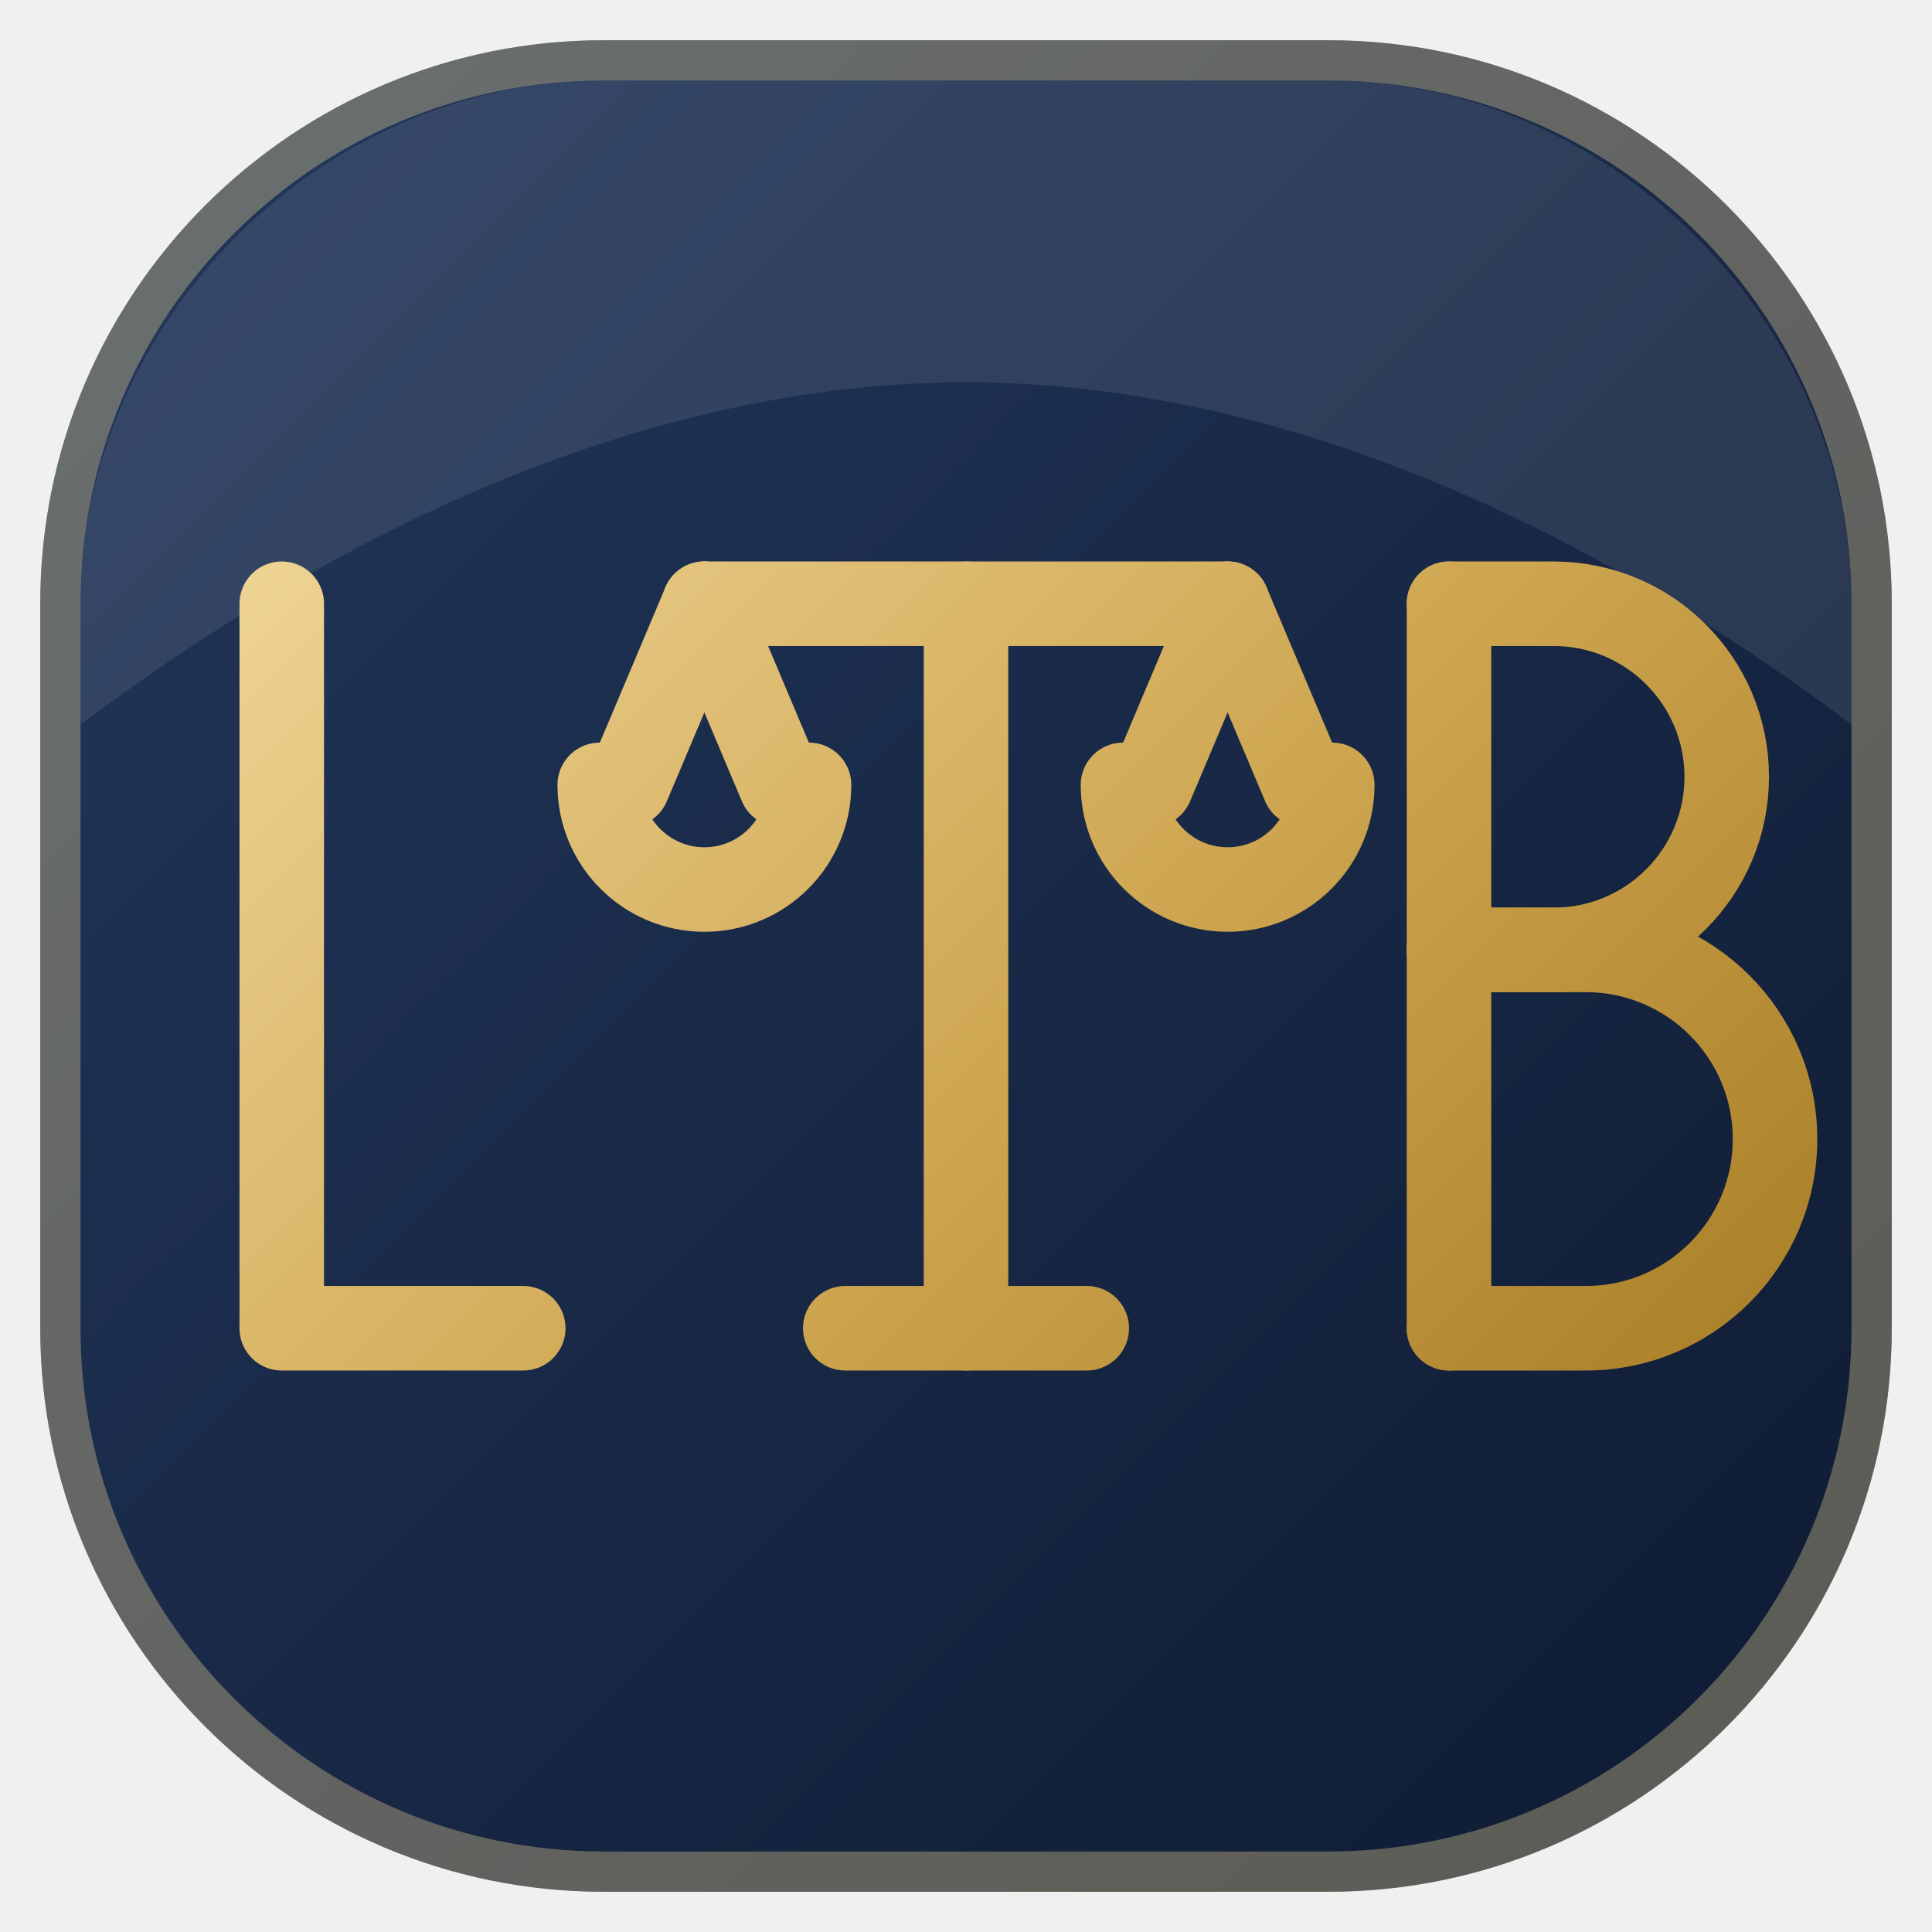
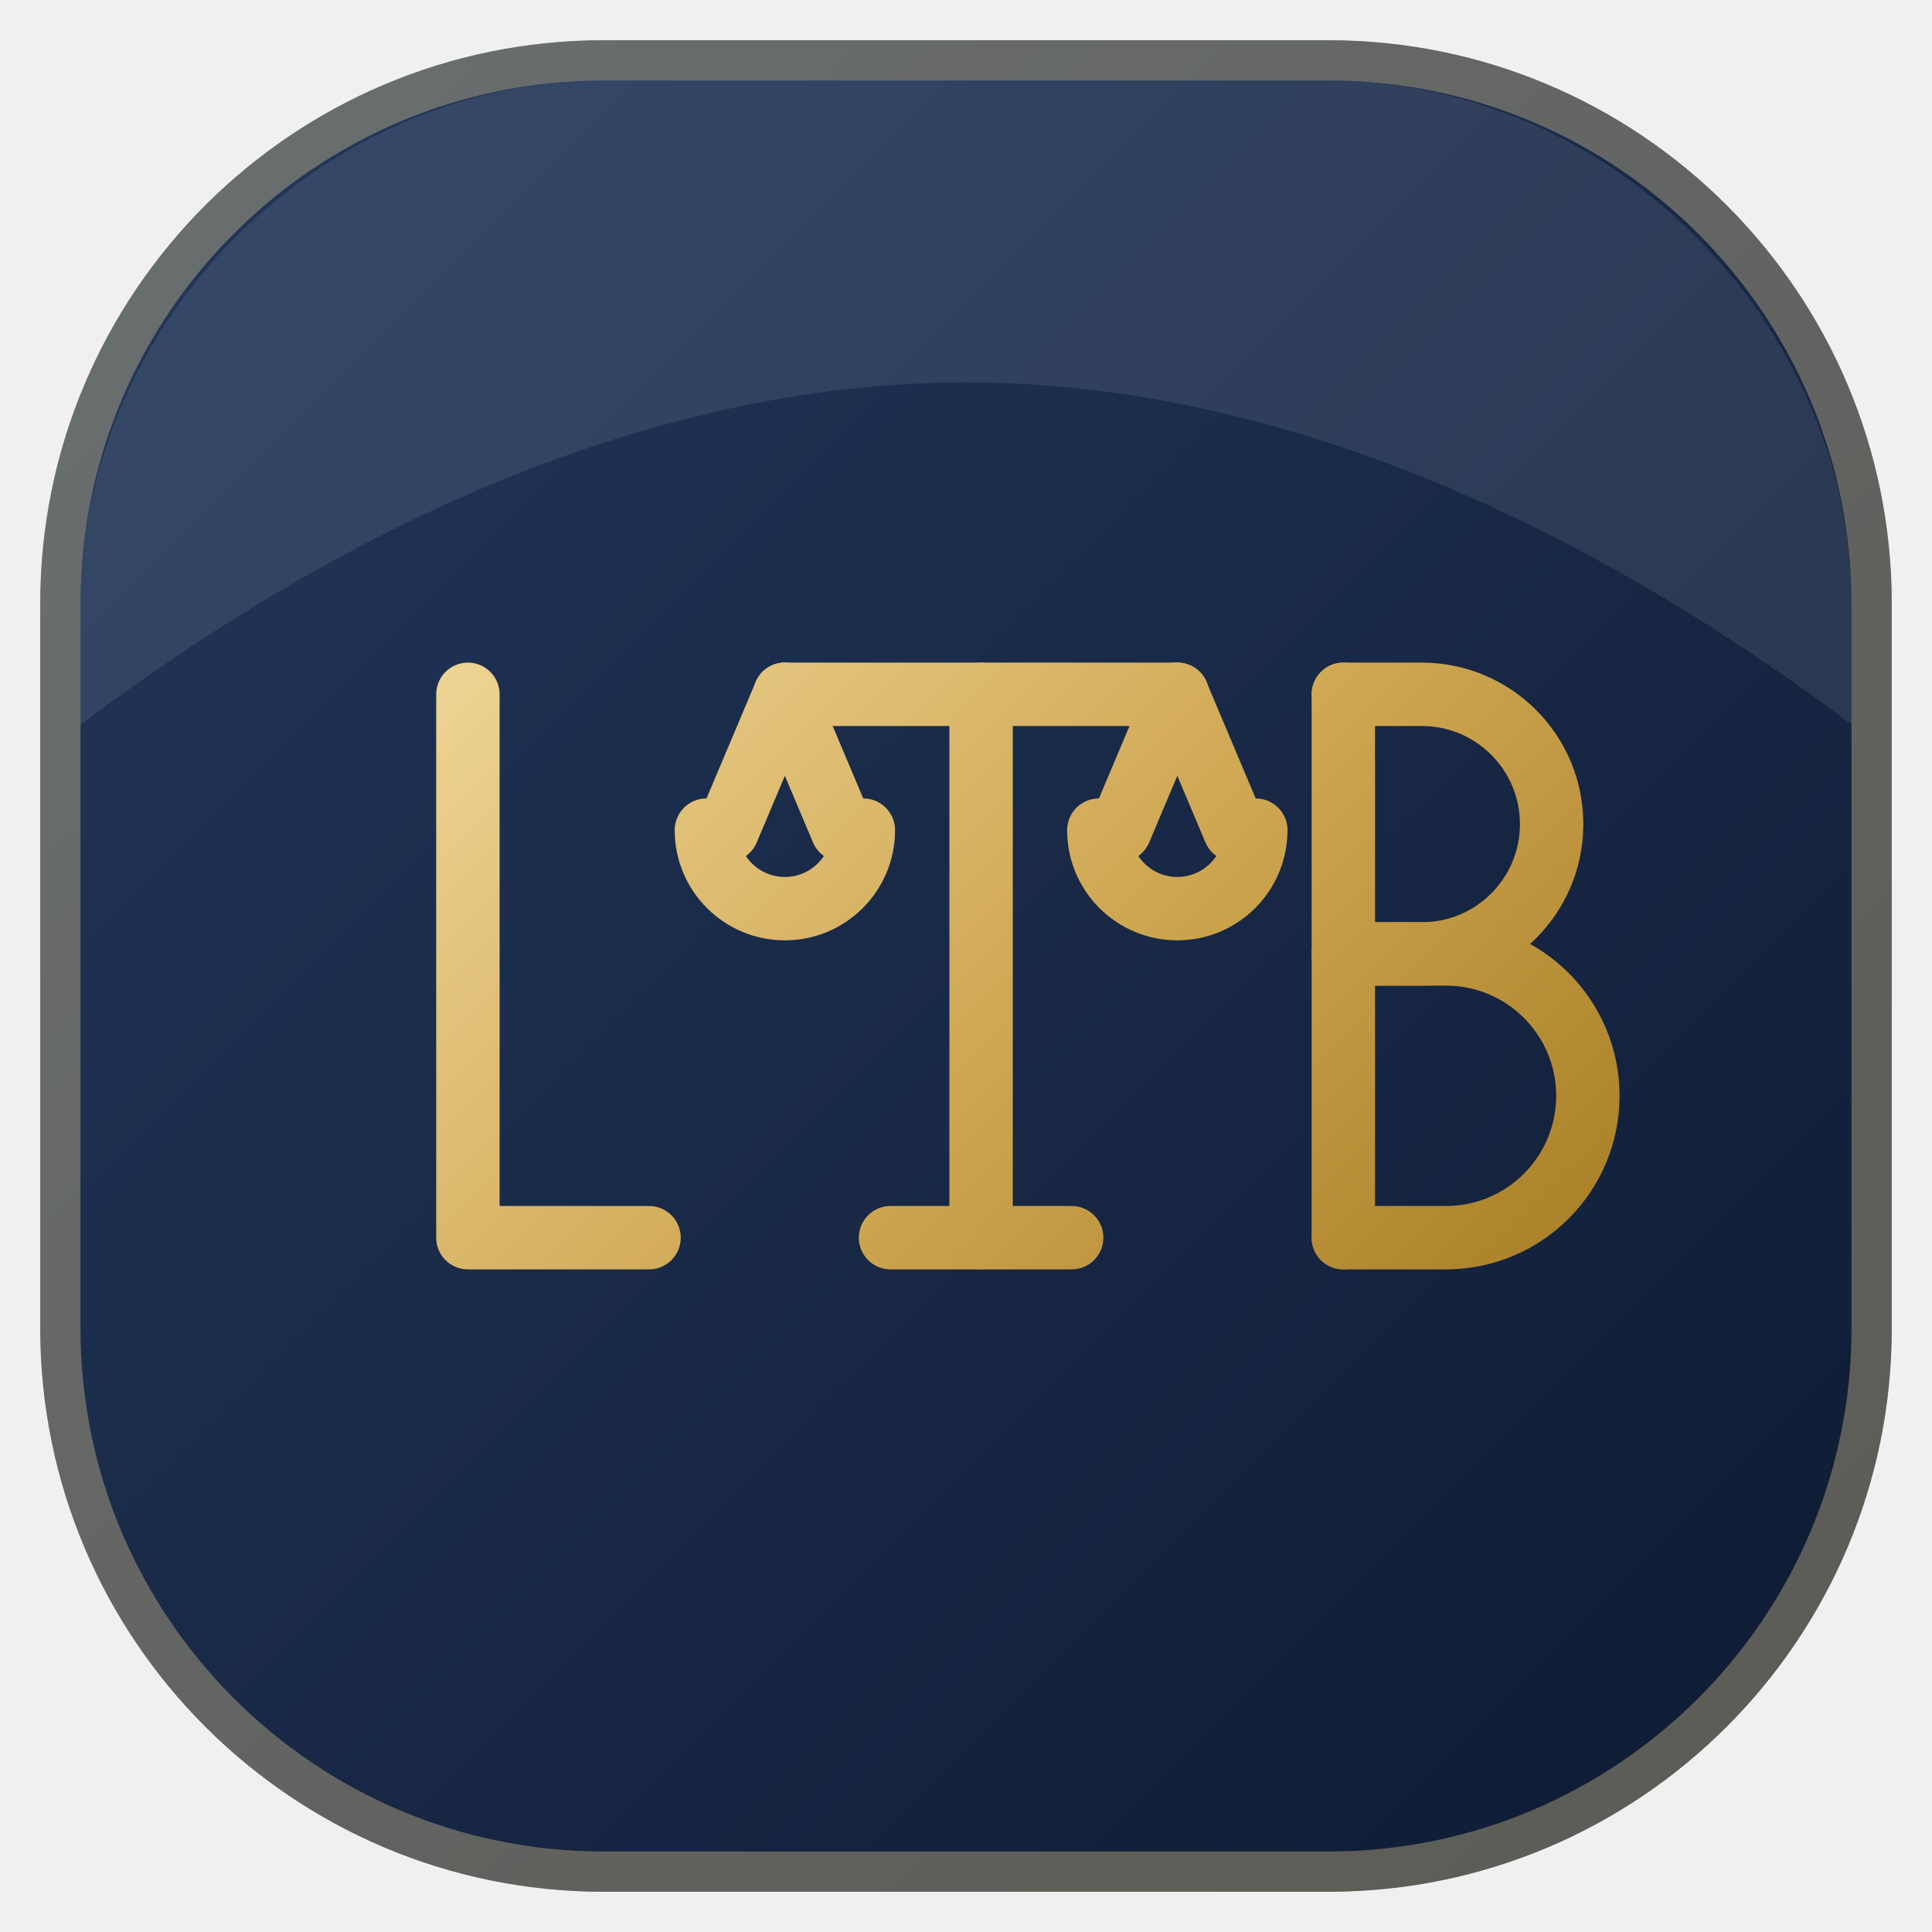
<svg xmlns="http://www.w3.org/2000/svg" width="48" height="48" viewBox="0 0 48 48" fill="none" aria-label="LTBLaw">
  <defs>
    <linearGradient id="lg-badge" x1="0" y1="0" x2="48" y2="48" gradientUnits="userSpaceOnUse">
      <stop stop-color="#24395e" />
      <stop offset="1" stop-color="#0d1930" />
    </linearGradient>
    <linearGradient id="lg-gold" x1="10" y1="10" x2="40" y2="40" gradientUnits="userSpaceOnUse">
      <stop stop-color="#eed494" />
      <stop offset="0.55" stop-color="#cda44e" />
      <stop offset="1" stop-color="#a67c24" />
    </linearGradient>
  </defs>
  <rect x="1" y="1" width="46" height="46" rx="14" fill="url(#lg-badge)" />
  <rect x="1.5" y="1.5" width="45" height="45" rx="13.5" fill="none" stroke="#eed494" stroke-opacity="0.35" />
  <path d="M15 2h18c7 0 13 6 13 13v3C38 12 30.5 9.5 24 9.5S10 12 2 18v-3C2 8 8 2 15 2Z" fill="#ffffff" opacity="0.09" />
-   <g fill="none" stroke="url(#lg-gold)" stroke-width="2.1" stroke-linecap="round" stroke-linejoin="round">
+   <g fill="none" stroke="url(#lg-gold)" stroke-width="2.1" stroke-linecap="round" stroke-linejoin="round" transform="translate(25.5 24) scale(0.75) translate(-25.5 -24)">
    <path d="M7 15 V33 H13" />
    <path d="M17.5 15 H30.5" />
    <path d="M24 15 V33" />
    <path d="M21 33 H27" />
    <path d="M17.5 15 L15.6 19.5" />
    <path d="M17.5 15 L19.4 19.5" />
    <path d="M14.9 19.5 a2.6 2.6 0 0 0 5.2 0" />
    <path d="M30.5 15 L28.6 19.5" />
    <path d="M30.5 15 L32.4 19.5" />
    <path d="M27.9 19.5 a2.6 2.6 0 0 0 5.2 0" />
    <path d="M36 15 V33" />
    <path d="M36 15 H38.6 a4.3 4.3 0 0 1 0 8.6 H36" />
    <path d="M36 23.6 H39.4 a4.7 4.7 0 0 1 0 9.4 H36" />
  </g>
</svg>
